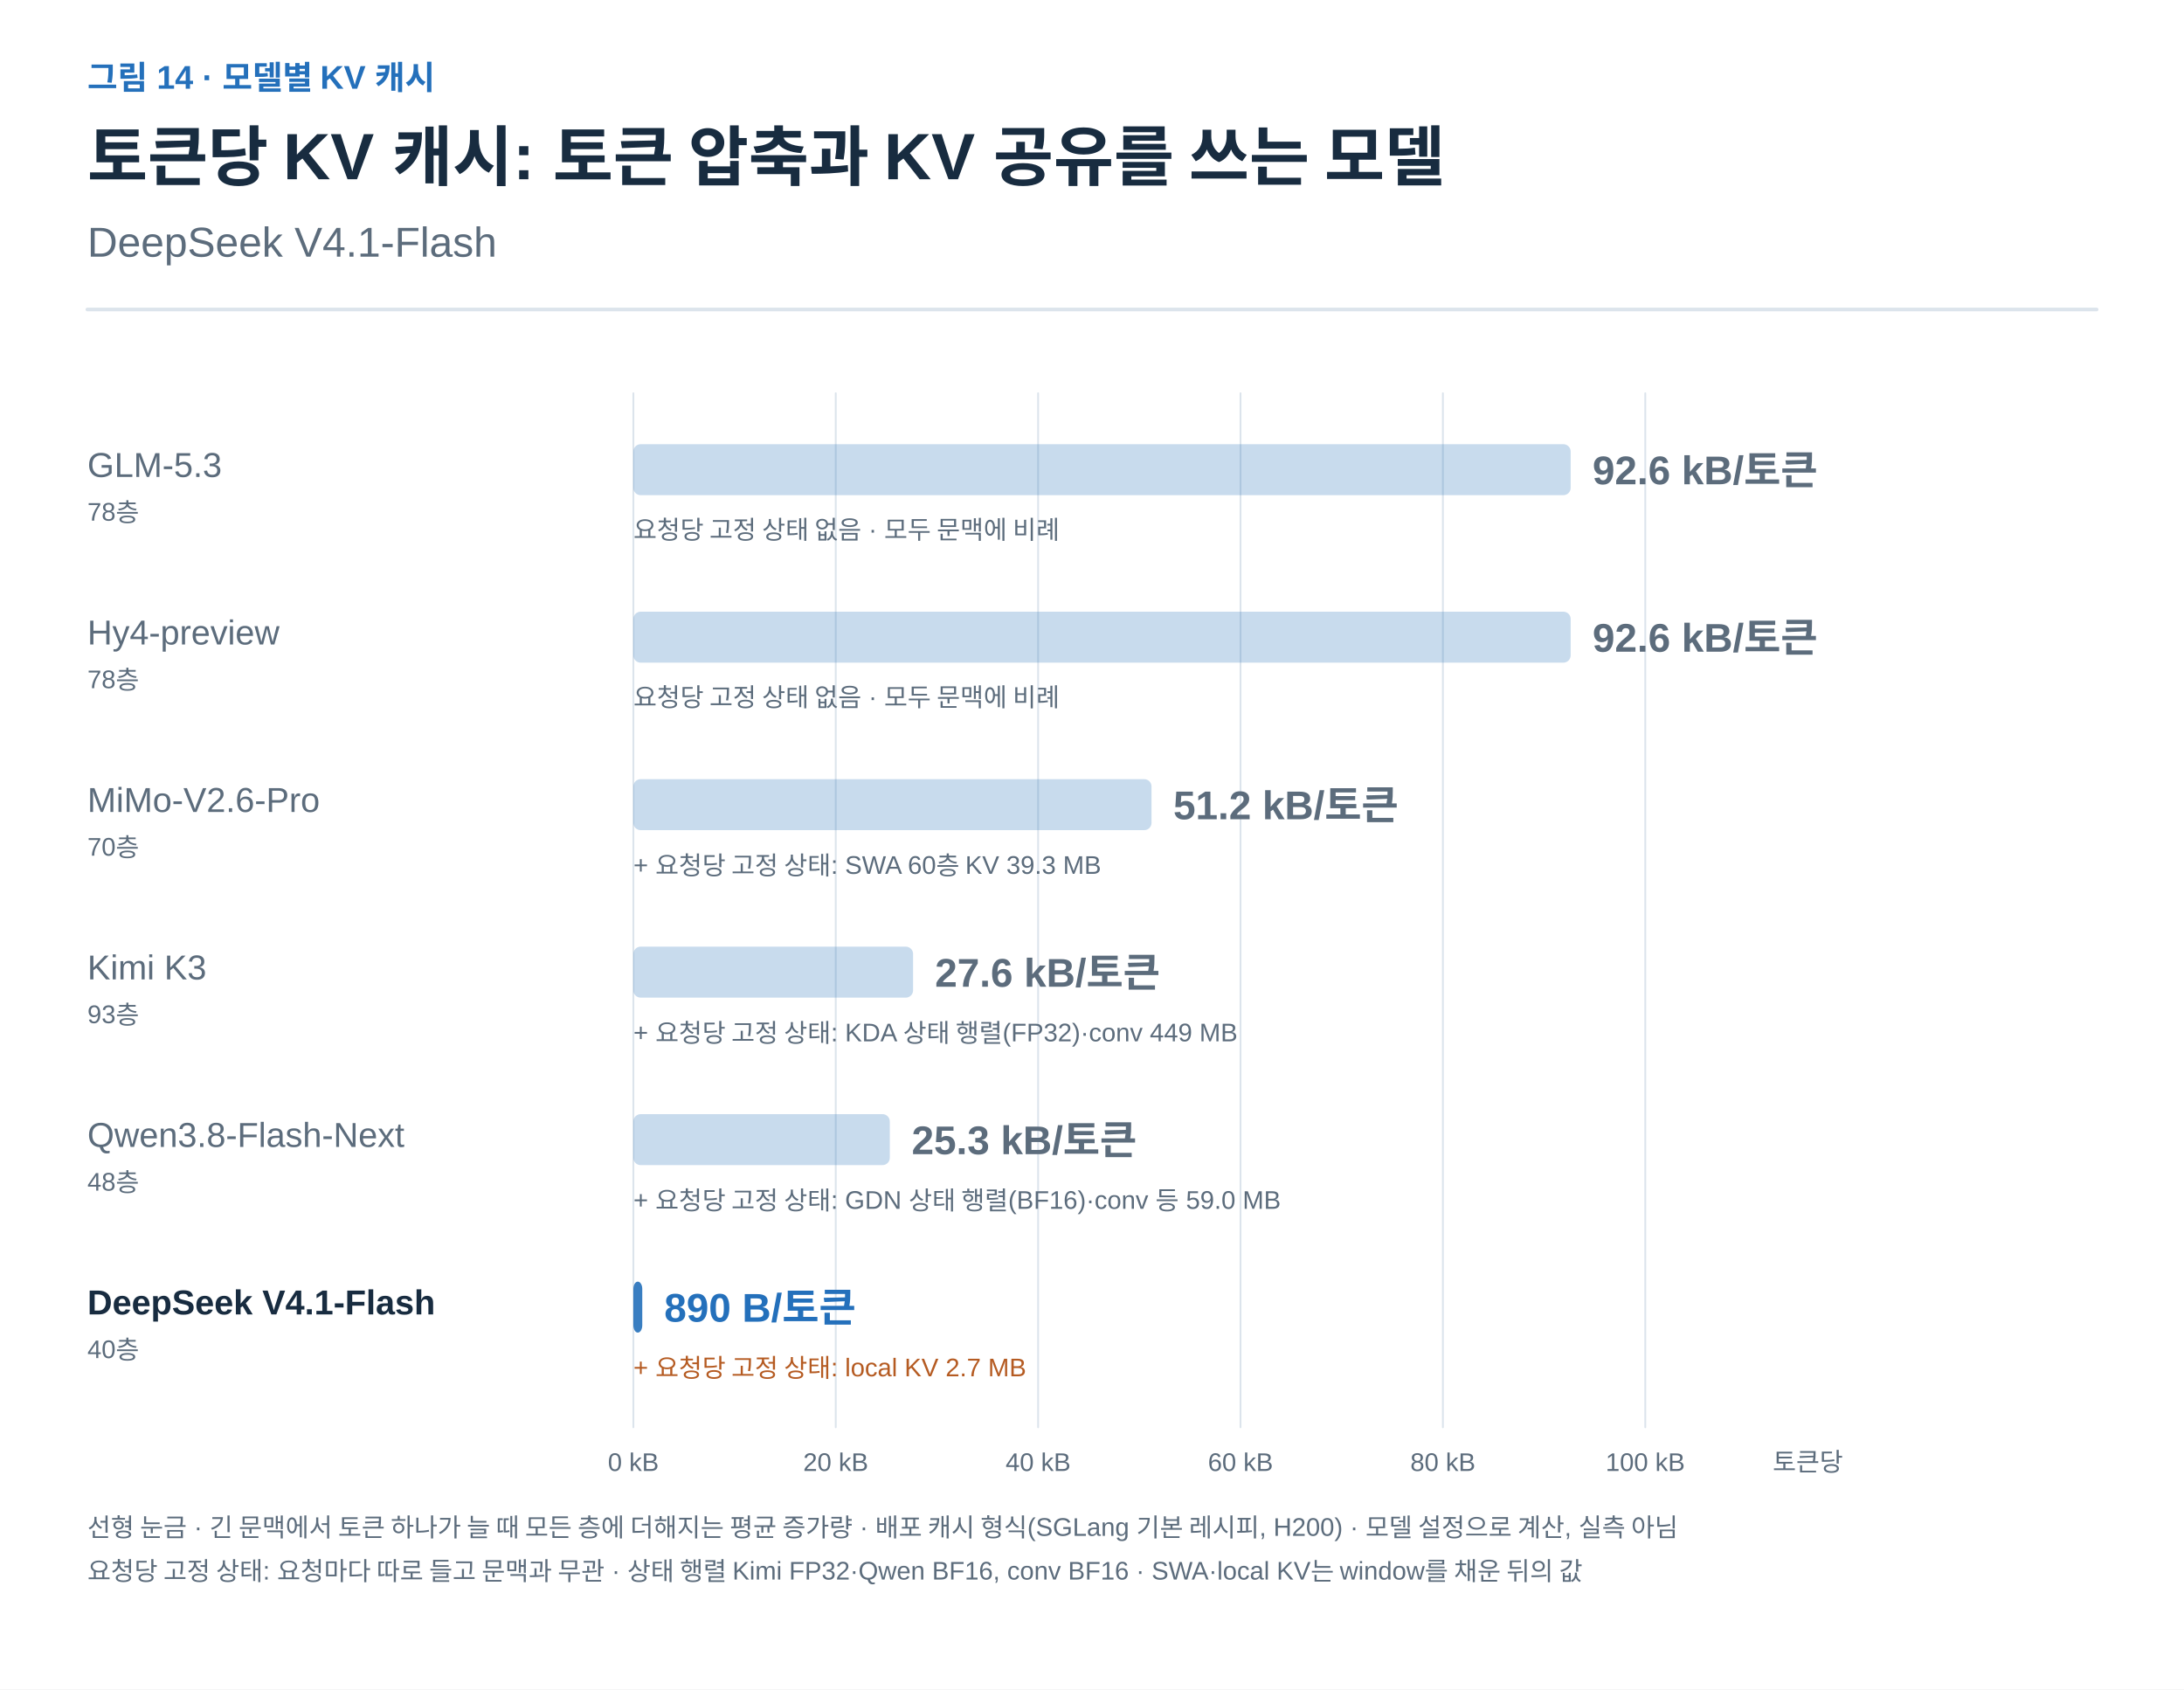
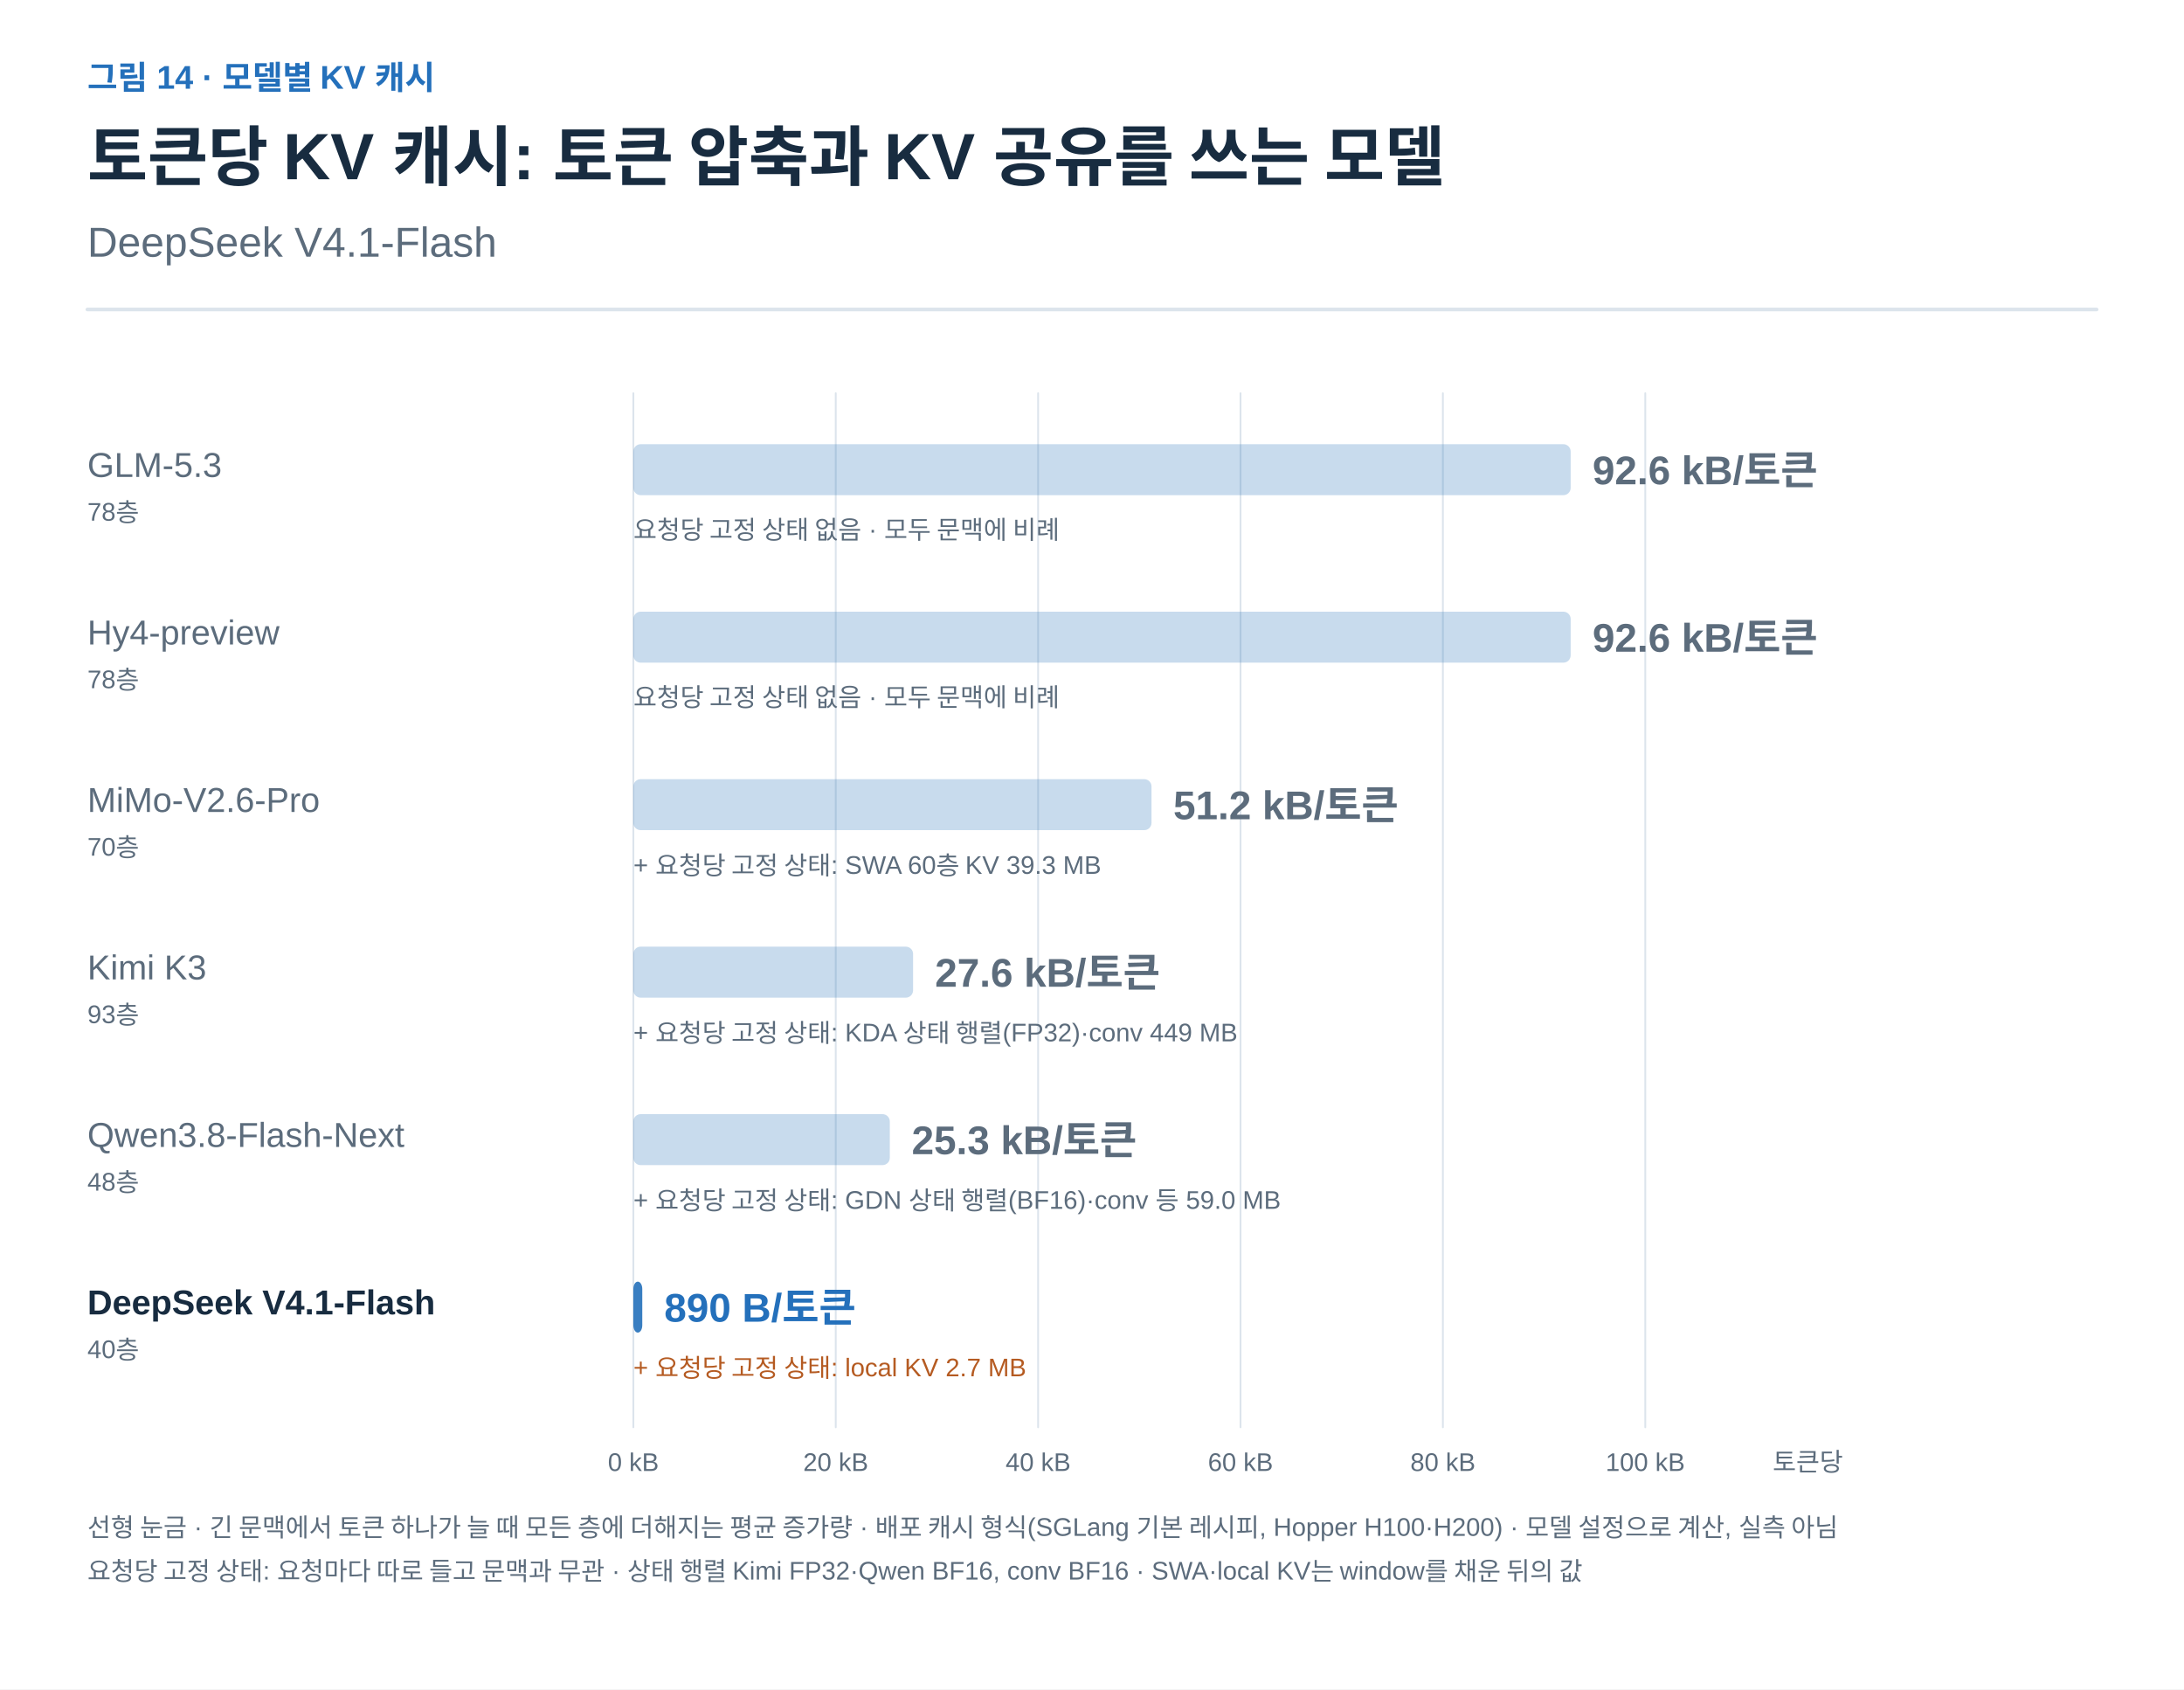
<svg xmlns="http://www.w3.org/2000/svg" width="1200" height="928" viewBox="0 0 1200 928" role="img" aria-labelledby="title desc">
  <defs>
    <marker id="arrow-ink" viewBox="0 0 10 10" refX="8" refY="5" markerWidth="6" markerHeight="6" orient="auto">
      <path d="M1 1 L9 5 L1 9" fill="none" stroke="#182C40" stroke-width="1.6" />
    </marker>
    <marker id="arrow-muted" viewBox="0 0 10 10" refX="8" refY="5" markerWidth="6" markerHeight="6" orient="auto">
      <path d="M1 1 L9 5 L1 9" fill="none" stroke="#5C6C7C" stroke-width="1.6" />
    </marker>
    <marker id="arrow-line" viewBox="0 0 10 10" refX="8" refY="5" markerWidth="6" markerHeight="6" orient="auto">
      <path d="M1 1 L9 5 L1 9" fill="none" stroke="#DCE4EC" stroke-width="1.6" />
    </marker>
    <marker id="arrow-paper" viewBox="0 0 10 10" refX="8" refY="5" markerWidth="6" markerHeight="6" orient="auto">
      <path d="M1 1 L9 5 L1 9" fill="none" stroke="#FFFFFF" stroke-width="1.6" />
    </marker>
    <marker id="arrow-blue" viewBox="0 0 10 10" refX="8" refY="5" markerWidth="6" markerHeight="6" orient="auto">
      <path d="M1 1 L9 5 L1 9" fill="none" stroke="#2470BB" stroke-width="1.6" />
    </marker>
    <marker id="arrow-teal" viewBox="0 0 10 10" refX="8" refY="5" markerWidth="6" markerHeight="6" orient="auto">
      <path d="M1 1 L9 5 L1 9" fill="none" stroke="#287D78" stroke-width="1.6" />
    </marker>
    <marker id="arrow-orange" viewBox="0 0 10 10" refX="8" refY="5" markerWidth="6" markerHeight="6" orient="auto">
      <path d="M1 1 L9 5 L1 9" fill="none" stroke="#B55B22" stroke-width="1.6" />
    </marker>
    <marker id="arrow-purple" viewBox="0 0 10 10" refX="8" refY="5" markerWidth="6" markerHeight="6" orient="auto">
      <path d="M1 1 L9 5 L1 9" fill="none" stroke="#7954A3" stroke-width="1.6" />
    </marker>
    <marker id="arrow-gray" viewBox="0 0 10 10" refX="8" refY="5" markerWidth="6" markerHeight="6" orient="auto">
      <path d="M1 1 L9 5 L1 9" fill="none" stroke="#657789" stroke-width="1.6" />
    </marker>
    <marker id="arrow-red" viewBox="0 0 10 10" refX="8" refY="5" markerWidth="6" markerHeight="6" orient="auto">
      <path d="M1 1 L9 5 L1 9" fill="none" stroke="#B34242" stroke-width="1.6" />
    </marker>
    <marker id="arrow-indigo" viewBox="0 0 10 10" refX="8" refY="5" markerWidth="6" markerHeight="6" orient="auto">
      <path d="M1 1 L9 5 L1 9" fill="none" stroke="#4C60A8" stroke-width="1.6" />
    </marker>
    <marker id="arrow-slate" viewBox="0 0 10 10" refX="8" refY="5" markerWidth="6" markerHeight="6" orient="auto">
      <path d="M1 1 L9 5 L1 9" fill="none" stroke="#8191A0" stroke-width="1.6" />
    </marker>
    <marker id="arrow-surface" viewBox="0 0 10 10" refX="8" refY="5" markerWidth="6" markerHeight="6" orient="auto">
      <path d="M1 1 L9 5 L1 9" fill="none" stroke="#F8FAFC" stroke-width="1.6" />
    </marker>
  </defs>
  <style>text{font-family:Arial,"Apple SD Gothic Neo","Noto Sans KR",sans-serif}text[font-family]{font-family:Menlo,Consolas,monospace}path{stroke-linecap:round;stroke-linejoin:round}</style>
  <rect width="100%" height="100%" fill="white" />
  <text x="48" y="49" fill="#2470BB" font-size="18" font-weight="600" text-anchor="start" data-max-width="1104">그림 14 · 모델별 KV 캐시</text>
  <text x="48" y="99" fill="#182C40" font-size="36" font-weight="700" text-anchor="start" data-max-width="1104">토큰당 KV 캐시: 토큰 압축과 KV 공유를 쓰는 모델</text>
  <text x="48" y="141" fill="#5C6C7C" font-size="23" font-weight="400" text-anchor="start" data-max-width="1104">DeepSeek V4.1-Flash</text>
  <path d="M48,170 H1152" stroke="#DCE4EC" stroke-width="2" />
  <g transform="translate(48 206) scale(1)" data-panel="1">
    <path d="M856 10 L856 578" stroke="#DCE4EC" stroke-width="1" fill="none" />
    <path d="M744.8 10 L744.8 578" stroke="#DCE4EC" stroke-width="1" fill="none" />
    <path d="M633.6 10 L633.6 578" stroke="#DCE4EC" stroke-width="1" fill="none" />
    <path d="M522.4 10 L522.4 578" stroke="#DCE4EC" stroke-width="1" fill="none" />
    <path d="M411.2 10 L411.2 578" stroke="#DCE4EC" stroke-width="1" fill="none" />
    <path d="M300 10 L300 578" stroke="#DCE4EC" stroke-width="1" fill="none" />
    <text x="0" y="56" fill="#5C6C7C" font-size="19" font-weight="400" text-anchor="start" data-max-width="280">GLM-5.3</text>
    <text x="0" y="80" fill="#5C6C7C" font-size="14" font-weight="400" text-anchor="start" data-max-width="280">78층</text>
    <rect x="300" y="38" width="515.0" height="28" rx="4" fill="#2470BB" fill-opacity="0.25" />
    <text x="827.012" y="60" fill="#5C6C7C" font-size="22" font-weight="700" text-anchor="start" data-max-width="220">92.6 kB/토큰</text>
    <text x="300" y="90" fill="#5C6C7C" font-size="14" font-weight="400" text-anchor="start" data-max-width="804">요청당 고정 상태 없음 · 모두 문맥에 비례</text>
    <text x="0" y="148" fill="#5C6C7C" font-size="19" font-weight="400" text-anchor="start" data-max-width="280">Hy4-preview</text>
    <text x="0" y="172" fill="#5C6C7C" font-size="14" font-weight="400" text-anchor="start" data-max-width="280">78층</text>
    <rect x="300" y="130" width="515.0" height="28" rx="4" fill="#2470BB" fill-opacity="0.25" />
    <text x="827.012" y="152" fill="#5C6C7C" font-size="22" font-weight="700" text-anchor="start" data-max-width="220">92.6 kB/토큰</text>
    <text x="300" y="182" fill="#5C6C7C" font-size="14" font-weight="400" text-anchor="start" data-max-width="804">요청당 고정 상태 없음 · 모두 문맥에 비례</text>
    <text x="0" y="240" fill="#5C6C7C" font-size="19" font-weight="400" text-anchor="start" data-max-width="280">MiMo-V2.6-Pro</text>
    <text x="0" y="264" fill="#5C6C7C" font-size="14" font-weight="400" text-anchor="start" data-max-width="280">70층</text>
    <rect x="300" y="222" width="284.7" height="28" rx="4" fill="#2470BB" fill-opacity="0.25" />
    <text x="596.672" y="244" fill="#5C6C7C" font-size="22" font-weight="700" text-anchor="start" data-max-width="220">51.2 kB/토큰</text>
    <text x="300" y="274" fill="#5C6C7C" font-size="14" font-weight="400" text-anchor="start" data-max-width="804">+ 요청당 고정 상태: SWA 60층 KV 39.3 MB</text>
    <text x="0" y="332" fill="#5C6C7C" font-size="19" font-weight="400" text-anchor="start" data-max-width="280">Kimi K3</text>
    <text x="0" y="356" fill="#5C6C7C" font-size="14" font-weight="400" text-anchor="start" data-max-width="280">93층</text>
    <rect x="300" y="314" width="153.7" height="28" rx="4" fill="#2470BB" fill-opacity="0.25" />
    <text x="465.723" y="336" fill="#5C6C7C" font-size="22" font-weight="700" text-anchor="start" data-max-width="220">27.6 kB/토큰</text>
    <text x="300" y="366" fill="#5C6C7C" font-size="14" font-weight="400" text-anchor="start" data-max-width="804">+ 요청당 고정 상태: KDA 상태 행렬(FP32)·conv 449 MB</text>
    <text x="0" y="424" fill="#5C6C7C" font-size="19" font-weight="400" text-anchor="start" data-max-width="280">Qwen3.8-Flash-Next</text>
    <text x="0" y="448" fill="#5C6C7C" font-size="14" font-weight="400" text-anchor="start" data-max-width="280">48층</text>
    <rect x="300" y="406" width="140.9" height="28" rx="4" fill="#2470BB" fill-opacity="0.25" />
    <text x="452.913" y="428" fill="#5C6C7C" font-size="22" font-weight="700" text-anchor="start" data-max-width="220">25.3 kB/토큰</text>
    <text x="300" y="458" fill="#5C6C7C" font-size="14" font-weight="400" text-anchor="start" data-max-width="804">+ 요청당 고정 상태: GDN 상태 행렬(BF16)·conv 등 59.0 MB</text>
    <text x="0" y="516" fill="#182C40" font-size="19" font-weight="700" text-anchor="start" data-max-width="280">DeepSeek V4.1-Flash</text>
    <text x="0" y="540" fill="#5C6C7C" font-size="14" font-weight="400" text-anchor="start" data-max-width="280">40층</text>
    <rect x="300" y="498" width="4.9" height="28" rx="4" fill="#2470BB" fill-opacity="0.9" />
    <text x="316.948" y="520" fill="#2470BB" font-size="22" font-weight="700" text-anchor="start" data-max-width="220">890 B/토큰</text>
    <text x="300" y="550" fill="#B55B22" font-size="14" font-weight="400" text-anchor="start" data-max-width="804">+ 요청당 고정 상태: local KV 2.7 MB</text>
    <text x="300" y="602" fill="#5C6C7C" font-size="14" font-weight="400" text-anchor="middle" data-max-width="80">0 kB</text>
    <text x="411.2" y="602" fill="#5C6C7C" font-size="14" font-weight="400" text-anchor="middle" data-max-width="80">20 kB</text>
    <text x="522.4" y="602" fill="#5C6C7C" font-size="14" font-weight="400" text-anchor="middle" data-max-width="80">40 kB</text>
    <text x="633.6" y="602" fill="#5C6C7C" font-size="14" font-weight="400" text-anchor="middle" data-max-width="80">60 kB</text>
    <text x="744.8" y="602" fill="#5C6C7C" font-size="14" font-weight="400" text-anchor="middle" data-max-width="80">80 kB</text>
    <text x="856" y="602" fill="#5C6C7C" font-size="14" font-weight="400" text-anchor="middle" data-max-width="80">100 kB</text>
    <text x="926" y="602" fill="#5C6C7C" font-size="14" font-weight="400" text-anchor="start" data-max-width="120">토큰당</text>
-     <text x="0" y="638" fill="#5C6C7C" font-size="14" font-weight="400" text-anchor="start" data-max-width="1104">선형 눈금 · 긴 문맥에서 토큰 하나가 늘 때 모든 층에 더해지는 평균 증가량 · 배포 캐시 형식(SGLang 기본 레시피, H200) · 모델 설정으로 계산, 실측 아님</text>
+     <text x="0" y="638" fill="#5C6C7C" font-size="14" font-weight="400" text-anchor="start" data-max-width="1104">선형 눈금 · 긴 문맥에서 토큰 하나가 늘 때 모든 층에 더해지는 평균 증가량 · 배포 캐시 형식(SGLang 기본 레시피, Hopper H100·H200) · 모델 설정으로 계산, 실측 아님</text>
    <text x="0" y="662" fill="#5C6C7C" font-size="14" font-weight="400" text-anchor="start" data-max-width="1104">요청당 고정 상태: 요청마다 따로 들고 문맥과 무관 · 상태 행렬 Kimi FP32·Qwen BF16, conv BF16 · SWA·local KV는 window를 채운 뒤의 값</text>
  </g>
</svg>
